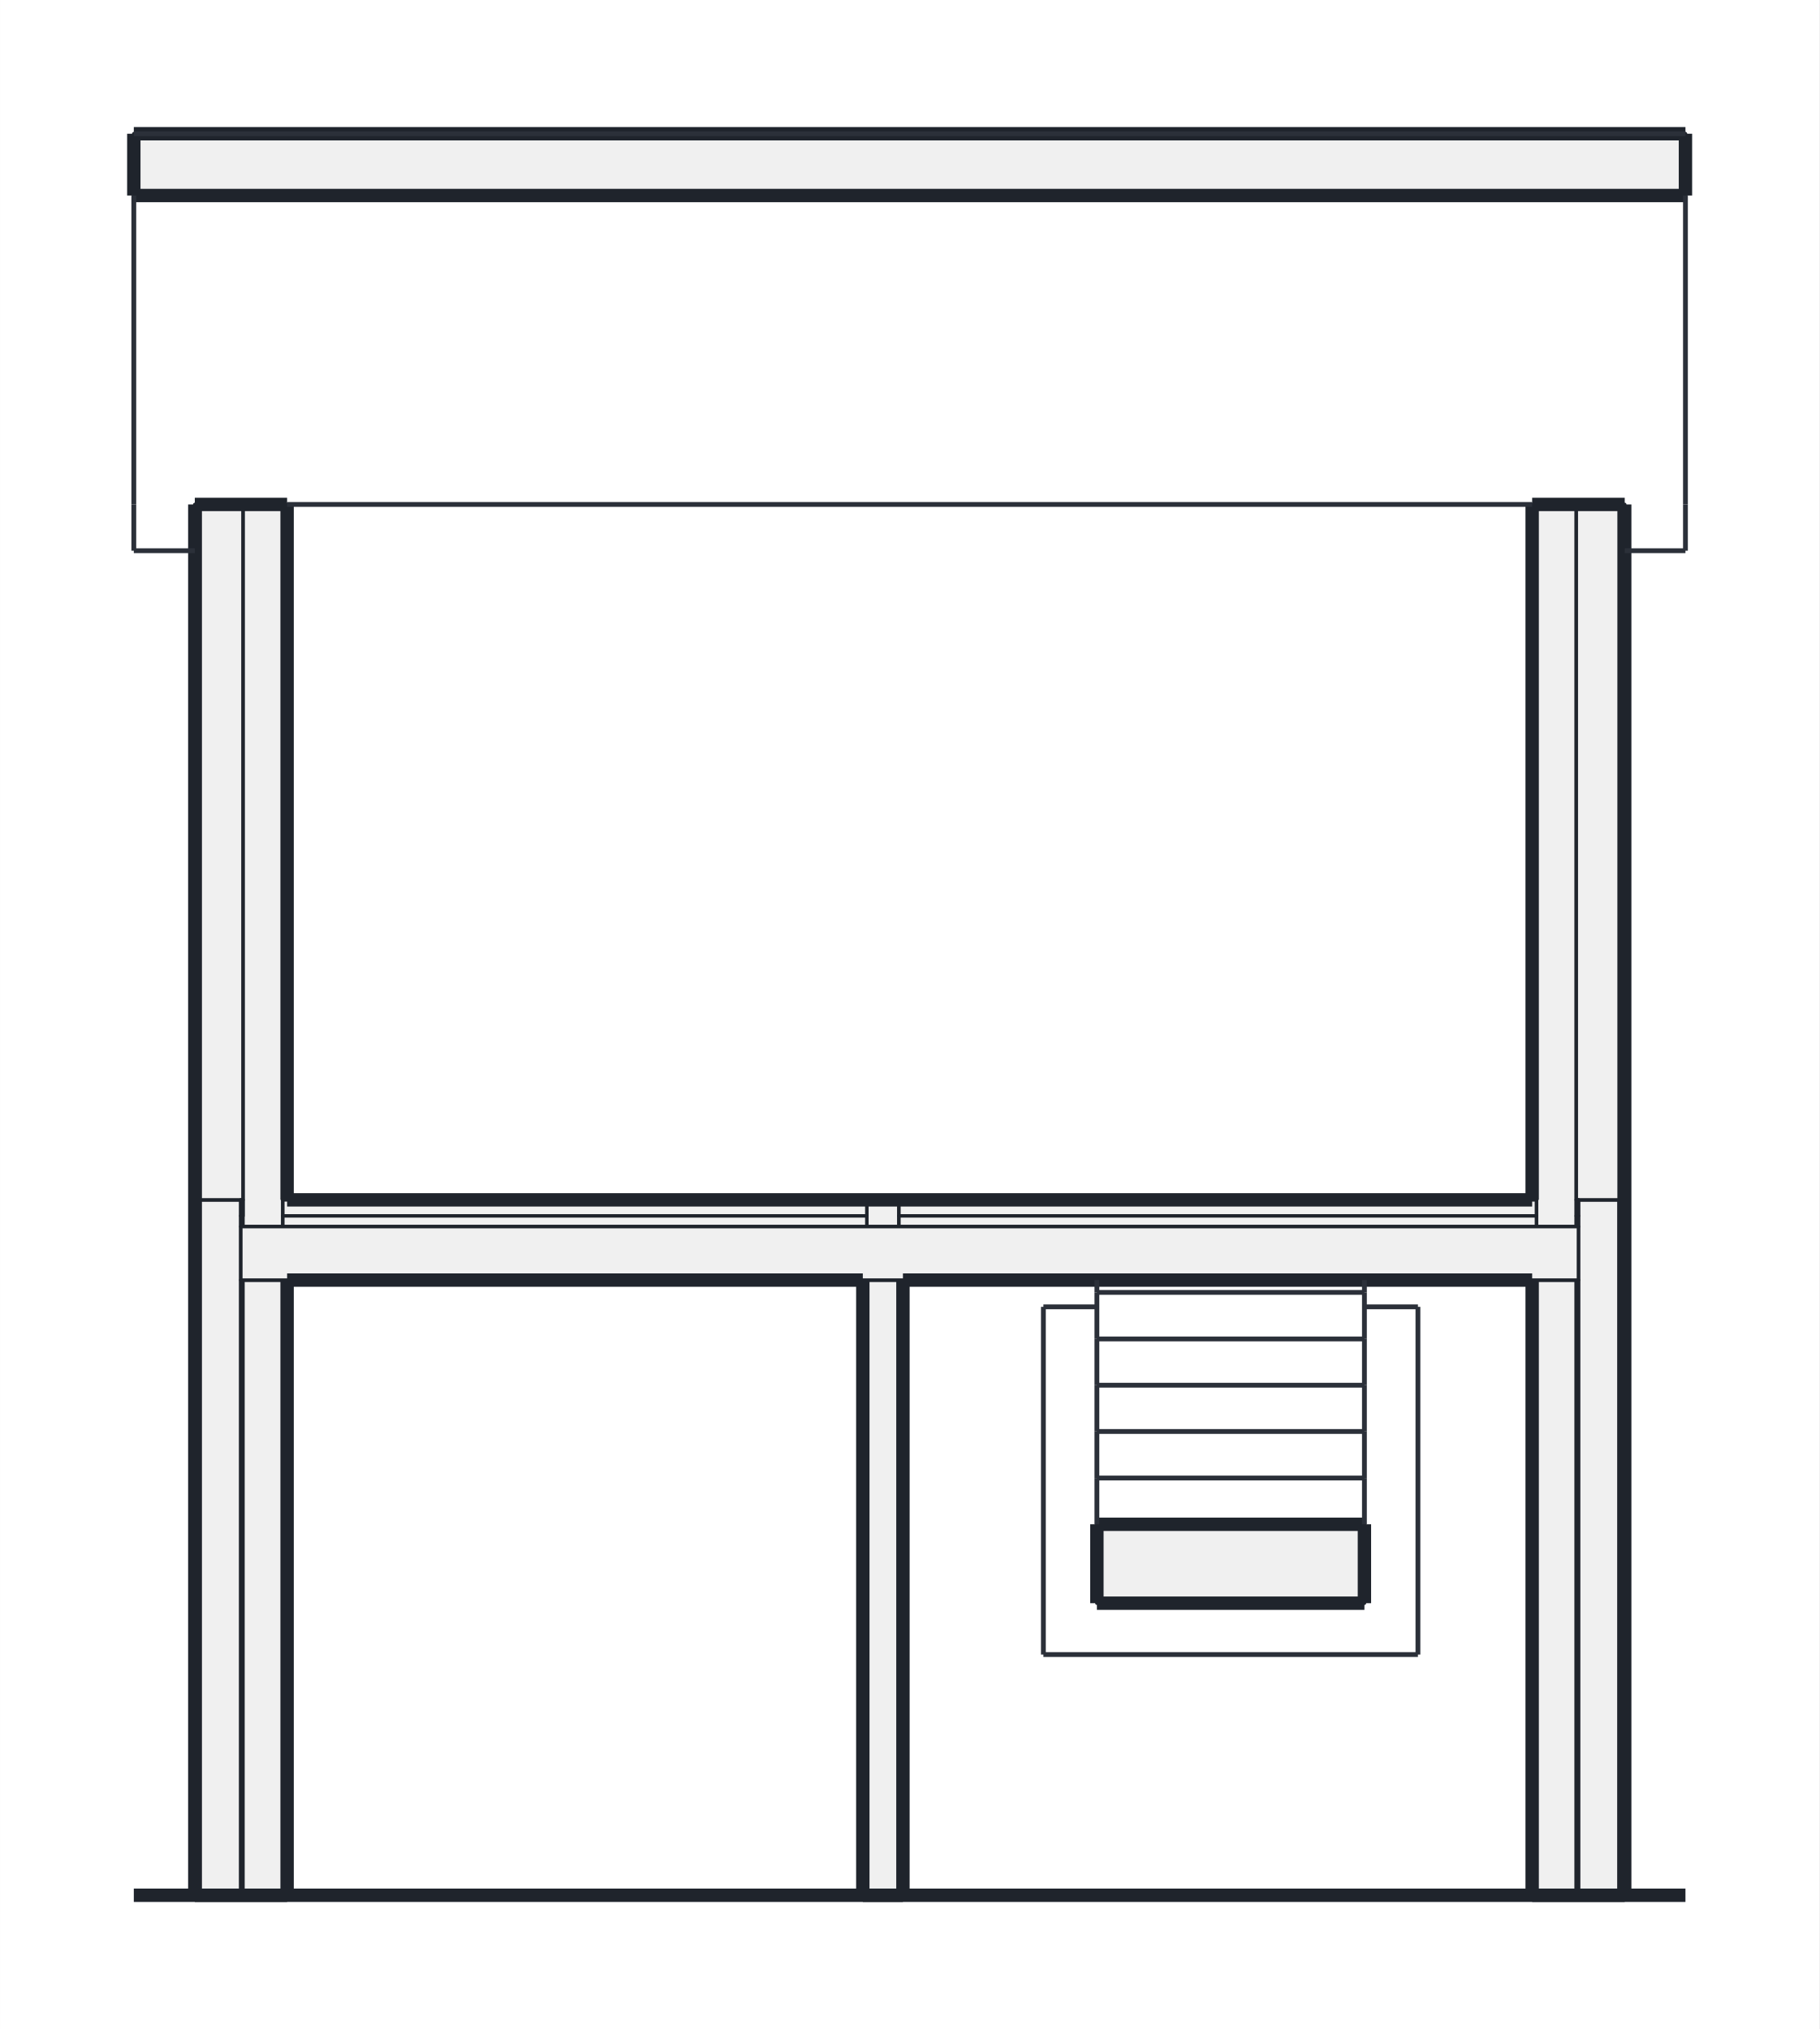
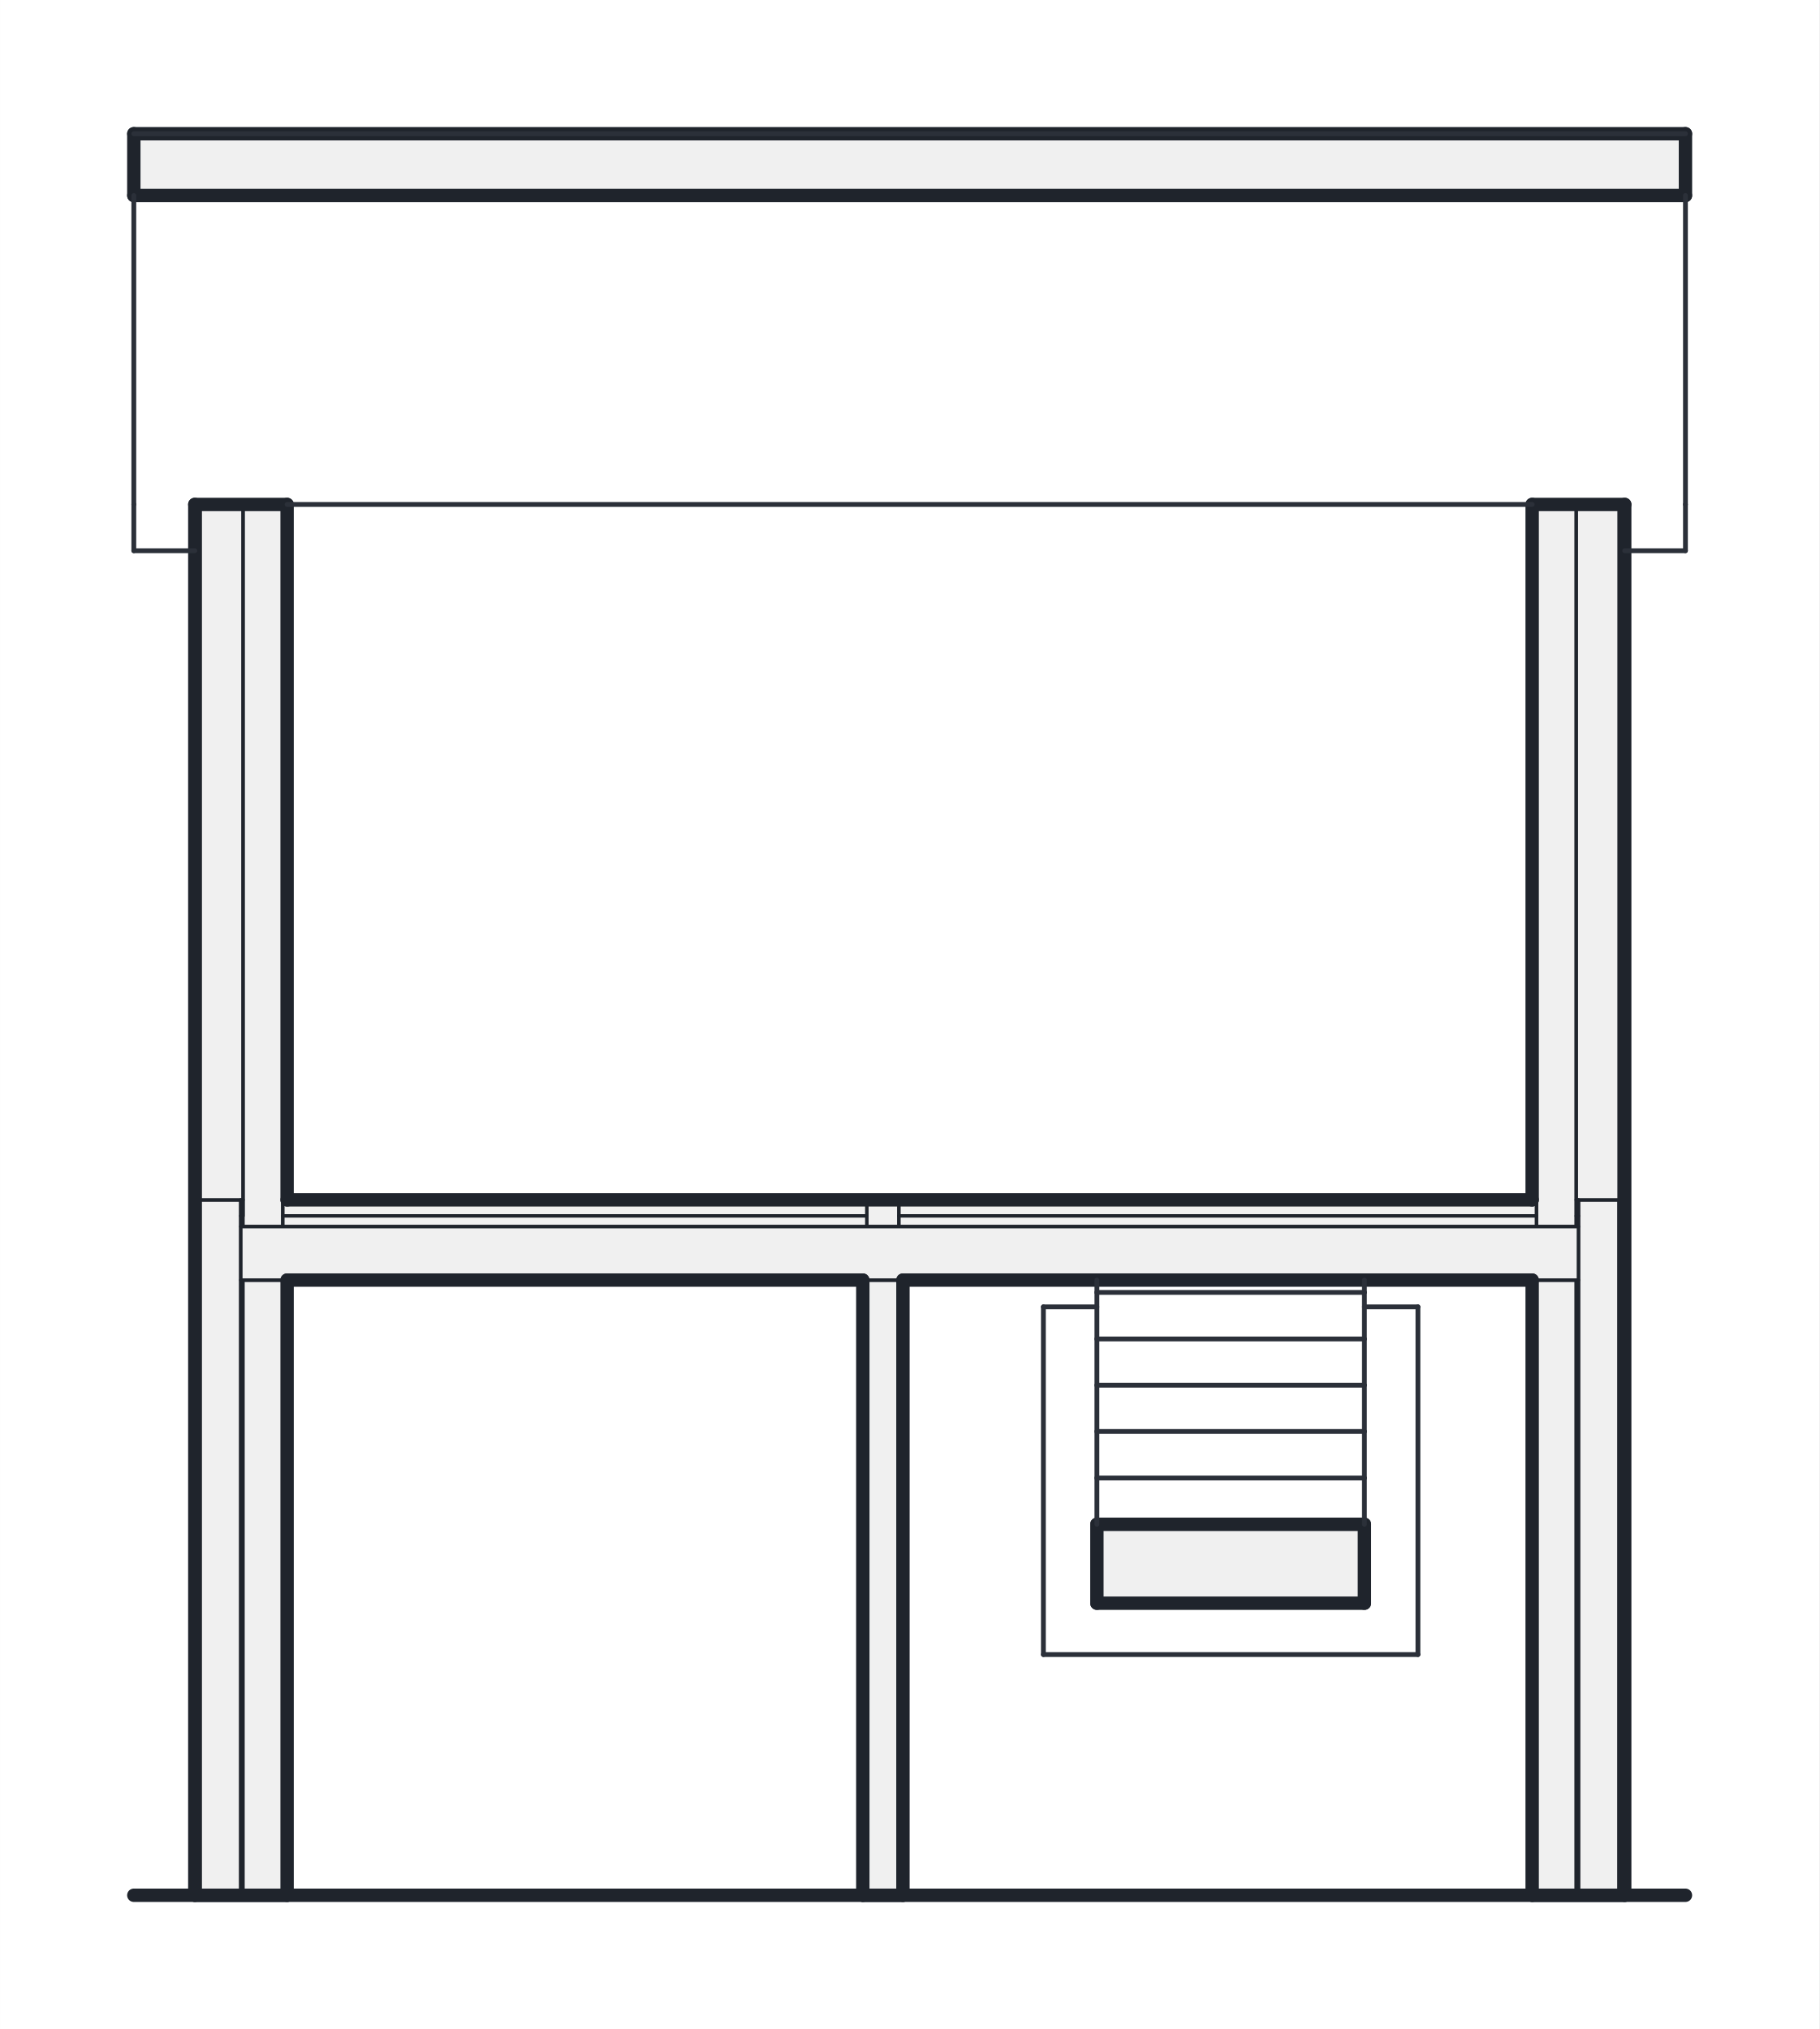
<svg xmlns="http://www.w3.org/2000/svg" viewBox="0.1 0 6.8 7.586" width="68mm" height="75.856mm">
  <rect x="0.1" y="0" width="6.8" height="7.586" fill="#ffffff" />
  <polygon points="5.827,4.786 5.843,4.786 5.843,7.086 5.827,7.086" fill="#f0f0f0" stroke="#1f242c" stroke-width="0.013" stroke-linejoin="round" />
  <polygon points="5.843,4.786 5.992,4.786 5.992,7.086 5.843,7.086" fill="#f0f0f0" stroke="#1f242c" stroke-width="0.013" stroke-linejoin="round" />
  <polygon points="5.843,1.886 5.992,1.886 5.992,4.586 5.843,4.586" fill="#f0f0f0" stroke="#1f242c" stroke-width="0.013" stroke-linejoin="round" />
  <polygon points="6,4.486 6.152,4.486 6.152,7.086 6,7.086" fill="#f0f0f0" stroke="#1f242c" stroke-width="0.013" stroke-linejoin="round" />
  <polygon points="5.992,4.786 6,4.786 6,7.086 5.992,7.086" fill="#f0f0f0" stroke="#1f242c" stroke-width="0.013" stroke-linejoin="round" />
  <polygon points="5.992,4.546 6,4.546 6,4.586 5.992,4.586" fill="#f0f0f0" stroke="#1f242c" stroke-width="0.013" stroke-linejoin="round" />
  <polygon points="6.152,1.886 6.173,1.886 6.173,7.086 6.152,7.086" fill="#f0f0f0" stroke="#1f242c" stroke-width="0.013" stroke-linejoin="round" />
  <polygon points="0.828,1.886 0.848,1.886 0.848,7.086 0.828,7.086" fill="#f0f0f0" stroke="#1f242c" stroke-width="0.013" stroke-linejoin="round" />
  <polygon points="0.848,4.486 1,4.486 1,7.086 0.848,7.086" fill="#f0f0f0" stroke="#1f242c" stroke-width="0.013" stroke-linejoin="round" />
  <polygon points="1,4.786 1.008,4.786 1.008,7.086 1,7.086" fill="#f0f0f0" stroke="#1f242c" stroke-width="0.013" stroke-linejoin="round" />
  <polygon points="1,4.546 1.008,4.546 1.008,4.586 1,4.586" fill="#f0f0f0" stroke="#1f242c" stroke-width="0.013" stroke-linejoin="round" />
  <polygon points="1.008,4.786 1.157,4.786 1.157,7.086 1.008,7.086" fill="#f0f0f0" stroke="#1f242c" stroke-width="0.013" stroke-linejoin="round" />
  <polygon points="1.008,1.886 1.157,1.886 1.157,4.586 1.008,4.586" fill="#f0f0f0" stroke="#1f242c" stroke-width="0.013" stroke-linejoin="round" />
  <polygon points="1.157,4.786 1.173,4.786 1.173,7.086 1.157,7.086" fill="#f0f0f0" stroke="#1f242c" stroke-width="0.013" stroke-linejoin="round" />
  <polygon points="3.325,4.786 3.34,4.786 3.34,7.086 3.325,7.086" fill="#f0f0f0" stroke="#1f242c" stroke-width="0.013" stroke-linejoin="round" />
  <polygon points="3.34,4.786 3.46,4.786 3.46,7.086 3.34,7.086" fill="#f0f0f0" stroke="#1f242c" stroke-width="0.013" stroke-linejoin="round" />
  <polygon points="3.34,4.486 3.46,4.486 3.46,4.586 3.34,4.586" fill="#f0f0f0" stroke="#1f242c" stroke-width="0.013" stroke-linejoin="round" />
  <polygon points="3.46,4.786 3.475,4.786 3.475,7.086 3.46,7.086" fill="#f0f0f0" stroke="#1f242c" stroke-width="0.013" stroke-linejoin="round" />
  <polygon points="5.827,1.886 5.843,1.886 5.843,4.486 5.827,4.486" fill="#f0f0f0" stroke="#1f242c" stroke-width="0.013" stroke-linejoin="round" />
  <polygon points="5.992,1.886 6.152,1.886 6.152,4.486 5.992,4.486" fill="#f0f0f0" stroke="#1f242c" stroke-width="0.013" stroke-linejoin="round" />
  <polygon points="0.848,1.886 1.008,1.886 1.008,4.486 0.848,4.486" fill="#f0f0f0" stroke="#1f242c" stroke-width="0.013" stroke-linejoin="round" />
  <polygon points="1.157,1.886 1.173,1.886 1.173,4.486 1.157,4.486" fill="#f0f0f0" stroke="#1f242c" stroke-width="0.013" stroke-linejoin="round" />
  <polygon points="1,4.486 1.008,4.486 1.008,4.546 1,4.546" fill="#f0f0f0" stroke="#1f242c" stroke-width="0.013" stroke-linejoin="round" />
  <polygon points="1.157,4.486 3.34,4.486 3.34,4.546 1.157,4.546" fill="#f0f0f0" stroke="#1f242c" stroke-width="0.013" stroke-linejoin="round" />
  <polygon points="3.46,4.486 5.843,4.486 5.843,4.546 3.46,4.546" fill="#f0f0f0" stroke="#1f242c" stroke-width="0.013" stroke-linejoin="round" />
  <polygon points="5.992,4.486 6,4.486 6,4.546 5.992,4.546" fill="#f0f0f0" stroke="#1f242c" stroke-width="0.013" stroke-linejoin="round" />
  <polygon points="1.157,4.546 3.34,4.546 3.34,4.586 1.157,4.586" fill="#f0f0f0" stroke="#1f242c" stroke-width="0.013" stroke-linejoin="round" />
  <polygon points="3.46,4.546 5.843,4.546 5.843,4.586 3.46,4.586" fill="#f0f0f0" stroke="#1f242c" stroke-width="0.013" stroke-linejoin="round" />
  <polygon points="1,4.586 6,4.586 6,4.786 1,4.786" fill="#f0f0f0" stroke="#1f242c" stroke-width="0.013" stroke-linejoin="round" />
  <polygon points="0.6,0.5 6.4,0.5 6.4,0.731 0.6,0.731" fill="#f0f0f0" stroke="#1f242c" stroke-width="0.013" stroke-linejoin="round" />
  <polygon points="4.2,5.699 4.2,5.994 5.2,5.994 5.2,5.699" fill="#f0f0f0" stroke="#1f242c" stroke-width="0.013" stroke-linejoin="round" />
-   <line x1="0.6" y1="0.5" x2="0.6" y2="0.731" stroke="#1f242c" stroke-width="0.05" />
-   <line x1="0.6" y1="0.731" x2="6.4" y2="0.731" stroke="#1f242c" stroke-width="0.05" />
-   <line x1="6.4" y1="0.731" x2="6.4" y2="0.5" stroke="#1f242c" stroke-width="0.05" />
-   <line x1="6.4" y1="0.5" x2="0.6" y2="0.5" stroke="#1f242c" stroke-width="0.05" />
-   <line x1="0.828" y1="1.886" x2="0.828" y2="7.086" stroke="#1f242c" stroke-width="0.05" />
-   <line x1="0.828" y1="7.086" x2="1.173" y2="7.086" stroke="#1f242c" stroke-width="0.05" />
-   <line x1="1.173" y1="7.086" x2="1.173" y2="4.786" stroke="#1f242c" stroke-width="0.05" />
-   <line x1="1.173" y1="4.786" x2="3.325" y2="4.786" stroke="#1f242c" stroke-width="0.05" />
-   <line x1="3.325" y1="4.786" x2="3.325" y2="7.086" stroke="#1f242c" stroke-width="0.05" />
-   <line x1="3.325" y1="7.086" x2="3.475" y2="7.086" stroke="#1f242c" stroke-width="0.05" />
-   <line x1="3.475" y1="7.086" x2="3.475" y2="4.786" stroke="#1f242c" stroke-width="0.05" />
-   <line x1="3.475" y1="4.786" x2="5.827" y2="4.786" stroke="#1f242c" stroke-width="0.05" />
-   <line x1="5.827" y1="4.786" x2="5.827" y2="7.086" stroke="#1f242c" stroke-width="0.05" />
-   <line x1="5.827" y1="7.086" x2="6.173" y2="7.086" stroke="#1f242c" stroke-width="0.05" />
-   <line x1="6.173" y1="7.086" x2="6.173" y2="1.886" stroke="#1f242c" stroke-width="0.05" />
-   <line x1="6.173" y1="1.886" x2="5.827" y2="1.886" stroke="#1f242c" stroke-width="0.05" />
-   <line x1="5.827" y1="1.886" x2="5.827" y2="4.486" stroke="#1f242c" stroke-width="0.05" />
-   <line x1="5.827" y1="4.486" x2="1.173" y2="4.486" stroke="#1f242c" stroke-width="0.05" />
-   <line x1="1.173" y1="4.486" x2="1.173" y2="1.886" stroke="#1f242c" stroke-width="0.05" />
-   <line x1="1.173" y1="1.886" x2="0.828" y2="1.886" stroke="#1f242c" stroke-width="0.05" />
-   <line x1="4.2" y1="5.699" x2="4.2" y2="5.994" stroke="#1f242c" stroke-width="0.05" />
-   <line x1="4.2" y1="5.994" x2="5.2" y2="5.994" stroke="#1f242c" stroke-width="0.05" />
-   <line x1="5.2" y1="5.994" x2="5.2" y2="5.699" stroke="#1f242c" stroke-width="0.05" />
-   <line x1="5.2" y1="5.699" x2="4.2" y2="5.699" stroke="#1f242c" stroke-width="0.05" />
-   <line x1="5.827" y1="7.086" x2="5.4" y2="7.086" stroke="#2b3039" stroke-width="0.018" />
-   <line x1="5.4" y1="6.186" x2="5.4" y2="4.886" stroke="#2b3039" stroke-width="0.018" />
-   <line x1="5.4" y1="7.086" x2="4" y2="7.086" stroke="#2b3039" stroke-width="0.018" />
-   <line x1="4" y1="6.186" x2="5.4" y2="6.186" stroke="#2b3039" stroke-width="0.018" />
-   <line x1="5.4" y1="4.886" x2="5.2" y2="4.886" stroke="#2b3039" stroke-width="0.018" />
-   <line x1="4.2" y1="4.886" x2="4" y2="4.886" stroke="#2b3039" stroke-width="0.018" />
-   <line x1="4" y1="7.086" x2="3.475" y2="7.086" stroke="#2b3039" stroke-width="0.018" />
-   <line x1="3.325" y1="7.086" x2="1.173" y2="7.086" stroke="#2b3039" stroke-width="0.018" />
-   <line x1="4" y1="4.886" x2="4" y2="6.186" stroke="#2b3039" stroke-width="0.018" />
-   <line x1="1.173" y1="1.886" x2="5.827" y2="1.886" stroke="#2b3039" stroke-width="0.018" />
-   <line x1="5.2" y1="5.699" x2="5.2" y2="5.526" stroke="#2b3039" stroke-width="0.018" />
-   <line x1="5.2" y1="5.526" x2="4.2" y2="5.526" stroke="#2b3039" stroke-width="0.018" />
-   <line x1="4.2" y1="5.526" x2="4.2" y2="5.699" stroke="#2b3039" stroke-width="0.018" />
-   <line x1="5.2" y1="5.526" x2="5.2" y2="5.352" stroke="#2b3039" stroke-width="0.018" />
-   <line x1="5.2" y1="5.352" x2="4.2" y2="5.352" stroke="#2b3039" stroke-width="0.018" />
-   <line x1="4.2" y1="5.352" x2="4.2" y2="5.526" stroke="#2b3039" stroke-width="0.018" />
-   <line x1="5.2" y1="5.352" x2="5.2" y2="5.179" stroke="#2b3039" stroke-width="0.018" />
-   <line x1="5.2" y1="5.179" x2="4.2" y2="5.179" stroke="#2b3039" stroke-width="0.018" />
-   <line x1="4.2" y1="5.179" x2="4.2" y2="5.352" stroke="#2b3039" stroke-width="0.018" />
-   <line x1="5.2" y1="5.179" x2="5.2" y2="5.006" stroke="#2b3039" stroke-width="0.018" />
-   <line x1="5.2" y1="5.006" x2="4.2" y2="5.006" stroke="#2b3039" stroke-width="0.018" />
-   <line x1="4.2" y1="5.006" x2="4.2" y2="5.179" stroke="#2b3039" stroke-width="0.018" />
-   <line x1="5.2" y1="5.006" x2="5.2" y2="4.832" stroke="#2b3039" stroke-width="0.018" />
-   <line x1="5.2" y1="4.832" x2="4.2" y2="4.832" stroke="#2b3039" stroke-width="0.018" />
-   <line x1="4.2" y1="4.832" x2="4.2" y2="5.006" stroke="#2b3039" stroke-width="0.018" />
-   <line x1="5.2" y1="4.832" x2="5.2" y2="4.786" stroke="#2b3039" stroke-width="0.018" />
-   <line x1="4.2" y1="4.786" x2="4.2" y2="4.832" stroke="#2b3039" stroke-width="0.018" />
-   <line x1="6.4" y1="1.886" x2="6.4" y2="0.731" stroke="#2b3039" stroke-width="0.018" />
-   <line x1="6.4" y1="0.5" x2="0.6" y2="0.5" stroke="#2b3039" stroke-width="0.018" />
-   <line x1="0.6" y1="0.731" x2="0.6" y2="1.886" stroke="#2b3039" stroke-width="0.018" />
-   <line x1="6.4" y1="1.886" x2="6.4" y2="2.059" stroke="#2b3039" stroke-width="0.018" />
-   <line x1="6.4" y1="2.059" x2="6.173" y2="2.059" stroke="#2b3039" stroke-width="0.018" />
-   <line x1="0.828" y1="2.059" x2="0.6" y2="2.059" stroke="#2b3039" stroke-width="0.018" />
-   <line x1="0.6" y1="2.059" x2="0.6" y2="1.886" stroke="#2b3039" stroke-width="0.018" />
-   <line x1="0.6" y1="7.086" x2="6.4" y2="7.086" stroke="#1f242c" stroke-width="0.05" />
+   <line x1="0.6" y1="0.5" x2="0.6" y2="0.731" stroke="#1f242c" stroke-width="0.05" stroke-linecap="round" />
+   <line x1="0.6" y1="0.731" x2="6.4" y2="0.731" stroke="#1f242c" stroke-width="0.05" stroke-linecap="round" />
+   <line x1="6.4" y1="0.731" x2="6.4" y2="0.5" stroke="#1f242c" stroke-width="0.05" stroke-linecap="round" />
+   <line x1="6.4" y1="0.5" x2="0.6" y2="0.5" stroke="#1f242c" stroke-width="0.05" stroke-linecap="round" />
+   <line x1="0.828" y1="1.886" x2="0.828" y2="7.086" stroke="#1f242c" stroke-width="0.05" stroke-linecap="round" />
+   <line x1="0.828" y1="7.086" x2="1.173" y2="7.086" stroke="#1f242c" stroke-width="0.05" stroke-linecap="round" />
+   <line x1="1.173" y1="7.086" x2="1.173" y2="4.786" stroke="#1f242c" stroke-width="0.05" stroke-linecap="round" />
+   <line x1="1.173" y1="4.786" x2="3.325" y2="4.786" stroke="#1f242c" stroke-width="0.05" stroke-linecap="round" />
+   <line x1="3.325" y1="4.786" x2="3.325" y2="7.086" stroke="#1f242c" stroke-width="0.05" stroke-linecap="round" />
+   <line x1="3.325" y1="7.086" x2="3.475" y2="7.086" stroke="#1f242c" stroke-width="0.05" stroke-linecap="round" />
+   <line x1="3.475" y1="7.086" x2="3.475" y2="4.786" stroke="#1f242c" stroke-width="0.05" stroke-linecap="round" />
+   <line x1="3.475" y1="4.786" x2="5.827" y2="4.786" stroke="#1f242c" stroke-width="0.05" stroke-linecap="round" />
+   <line x1="5.827" y1="4.786" x2="5.827" y2="7.086" stroke="#1f242c" stroke-width="0.05" stroke-linecap="round" />
+   <line x1="5.827" y1="7.086" x2="6.173" y2="7.086" stroke="#1f242c" stroke-width="0.05" stroke-linecap="round" />
+   <line x1="6.173" y1="7.086" x2="6.173" y2="1.886" stroke="#1f242c" stroke-width="0.05" stroke-linecap="round" />
+   <line x1="6.173" y1="1.886" x2="5.827" y2="1.886" stroke="#1f242c" stroke-width="0.05" stroke-linecap="round" />
+   <line x1="5.827" y1="1.886" x2="5.827" y2="4.486" stroke="#1f242c" stroke-width="0.05" stroke-linecap="round" />
+   <line x1="5.827" y1="4.486" x2="1.173" y2="4.486" stroke="#1f242c" stroke-width="0.05" stroke-linecap="round" />
+   <line x1="1.173" y1="4.486" x2="1.173" y2="1.886" stroke="#1f242c" stroke-width="0.05" stroke-linecap="round" />
+   <line x1="1.173" y1="1.886" x2="0.828" y2="1.886" stroke="#1f242c" stroke-width="0.05" stroke-linecap="round" />
+   <line x1="4.2" y1="5.699" x2="4.2" y2="5.994" stroke="#1f242c" stroke-width="0.05" stroke-linecap="round" />
+   <line x1="4.2" y1="5.994" x2="5.2" y2="5.994" stroke="#1f242c" stroke-width="0.05" stroke-linecap="round" />
+   <line x1="5.2" y1="5.994" x2="5.2" y2="5.699" stroke="#1f242c" stroke-width="0.05" stroke-linecap="round" />
+   <line x1="5.2" y1="5.699" x2="4.2" y2="5.699" stroke="#1f242c" stroke-width="0.05" stroke-linecap="round" />
+   <line x1="5.827" y1="7.086" x2="5.4" y2="7.086" stroke="#2b3039" stroke-width="0.018" stroke-linecap="round" />
+   <line x1="5.4" y1="6.186" x2="5.4" y2="4.886" stroke="#2b3039" stroke-width="0.018" stroke-linecap="round" />
+   <line x1="5.4" y1="7.086" x2="4" y2="7.086" stroke="#2b3039" stroke-width="0.018" stroke-linecap="round" />
+   <line x1="4" y1="6.186" x2="5.4" y2="6.186" stroke="#2b3039" stroke-width="0.018" stroke-linecap="round" />
+   <line x1="5.4" y1="4.886" x2="5.2" y2="4.886" stroke="#2b3039" stroke-width="0.018" stroke-linecap="round" />
+   <line x1="4.2" y1="4.886" x2="4" y2="4.886" stroke="#2b3039" stroke-width="0.018" stroke-linecap="round" />
+   <line x1="4" y1="7.086" x2="3.475" y2="7.086" stroke="#2b3039" stroke-width="0.018" stroke-linecap="round" />
+   <line x1="3.325" y1="7.086" x2="1.173" y2="7.086" stroke="#2b3039" stroke-width="0.018" stroke-linecap="round" />
+   <line x1="4" y1="4.886" x2="4" y2="6.186" stroke="#2b3039" stroke-width="0.018" stroke-linecap="round" />
+   <line x1="1.173" y1="1.886" x2="5.827" y2="1.886" stroke="#2b3039" stroke-width="0.018" stroke-linecap="round" />
+   <line x1="5.2" y1="5.699" x2="5.2" y2="5.526" stroke="#2b3039" stroke-width="0.018" stroke-linecap="round" />
+   <line x1="5.2" y1="5.526" x2="4.2" y2="5.526" stroke="#2b3039" stroke-width="0.018" stroke-linecap="round" />
+   <line x1="4.2" y1="5.526" x2="4.2" y2="5.699" stroke="#2b3039" stroke-width="0.018" stroke-linecap="round" />
+   <line x1="5.2" y1="5.526" x2="5.2" y2="5.352" stroke="#2b3039" stroke-width="0.018" stroke-linecap="round" />
+   <line x1="5.2" y1="5.352" x2="4.2" y2="5.352" stroke="#2b3039" stroke-width="0.018" stroke-linecap="round" />
+   <line x1="4.2" y1="5.352" x2="4.2" y2="5.526" stroke="#2b3039" stroke-width="0.018" stroke-linecap="round" />
+   <line x1="5.2" y1="5.352" x2="5.2" y2="5.179" stroke="#2b3039" stroke-width="0.018" stroke-linecap="round" />
+   <line x1="5.2" y1="5.179" x2="4.2" y2="5.179" stroke="#2b3039" stroke-width="0.018" stroke-linecap="round" />
+   <line x1="4.2" y1="5.179" x2="4.2" y2="5.352" stroke="#2b3039" stroke-width="0.018" stroke-linecap="round" />
+   <line x1="5.2" y1="5.179" x2="5.2" y2="5.006" stroke="#2b3039" stroke-width="0.018" stroke-linecap="round" />
+   <line x1="5.2" y1="5.006" x2="4.2" y2="5.006" stroke="#2b3039" stroke-width="0.018" stroke-linecap="round" />
+   <line x1="4.2" y1="5.006" x2="4.2" y2="5.179" stroke="#2b3039" stroke-width="0.018" stroke-linecap="round" />
+   <line x1="5.2" y1="5.006" x2="5.2" y2="4.832" stroke="#2b3039" stroke-width="0.018" stroke-linecap="round" />
+   <line x1="5.2" y1="4.832" x2="4.2" y2="4.832" stroke="#2b3039" stroke-width="0.018" stroke-linecap="round" />
+   <line x1="4.2" y1="4.832" x2="4.2" y2="5.006" stroke="#2b3039" stroke-width="0.018" stroke-linecap="round" />
+   <line x1="5.2" y1="4.832" x2="5.2" y2="4.786" stroke="#2b3039" stroke-width="0.018" stroke-linecap="round" />
+   <line x1="4.2" y1="4.786" x2="4.2" y2="4.832" stroke="#2b3039" stroke-width="0.018" stroke-linecap="round" />
+   <line x1="6.4" y1="1.886" x2="6.4" y2="0.731" stroke="#2b3039" stroke-width="0.018" stroke-linecap="round" />
+   <line x1="6.4" y1="0.5" x2="0.6" y2="0.5" stroke="#2b3039" stroke-width="0.018" stroke-linecap="round" />
+   <line x1="0.6" y1="0.731" x2="0.6" y2="1.886" stroke="#2b3039" stroke-width="0.018" stroke-linecap="round" />
+   <line x1="6.4" y1="1.886" x2="6.4" y2="2.059" stroke="#2b3039" stroke-width="0.018" stroke-linecap="round" />
+   <line x1="6.4" y1="2.059" x2="6.173" y2="2.059" stroke="#2b3039" stroke-width="0.018" stroke-linecap="round" />
+   <line x1="0.828" y1="2.059" x2="0.6" y2="2.059" stroke="#2b3039" stroke-width="0.018" stroke-linecap="round" />
+   <line x1="0.6" y1="2.059" x2="0.6" y2="1.886" stroke="#2b3039" stroke-width="0.018" stroke-linecap="round" />
+   <line x1="0.6" y1="7.086" x2="6.4" y2="7.086" stroke="#1f242c" stroke-width="0.05" stroke-linecap="round" />
</svg>
